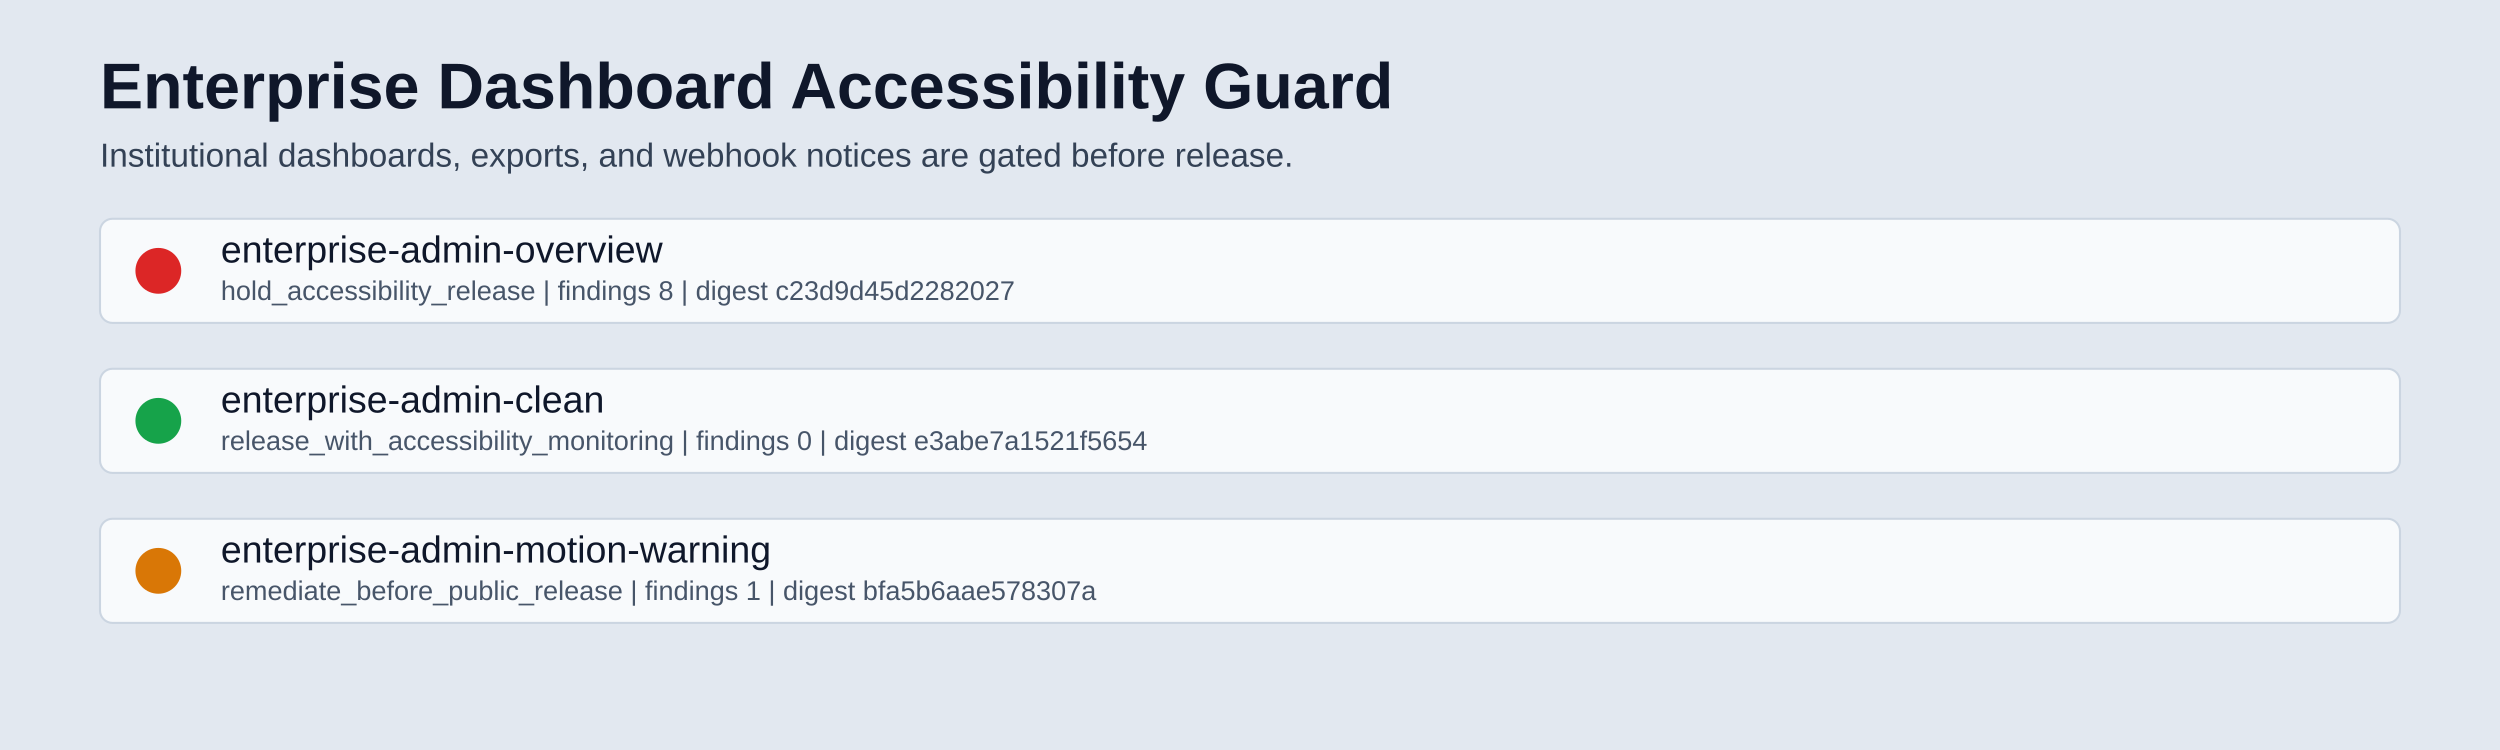
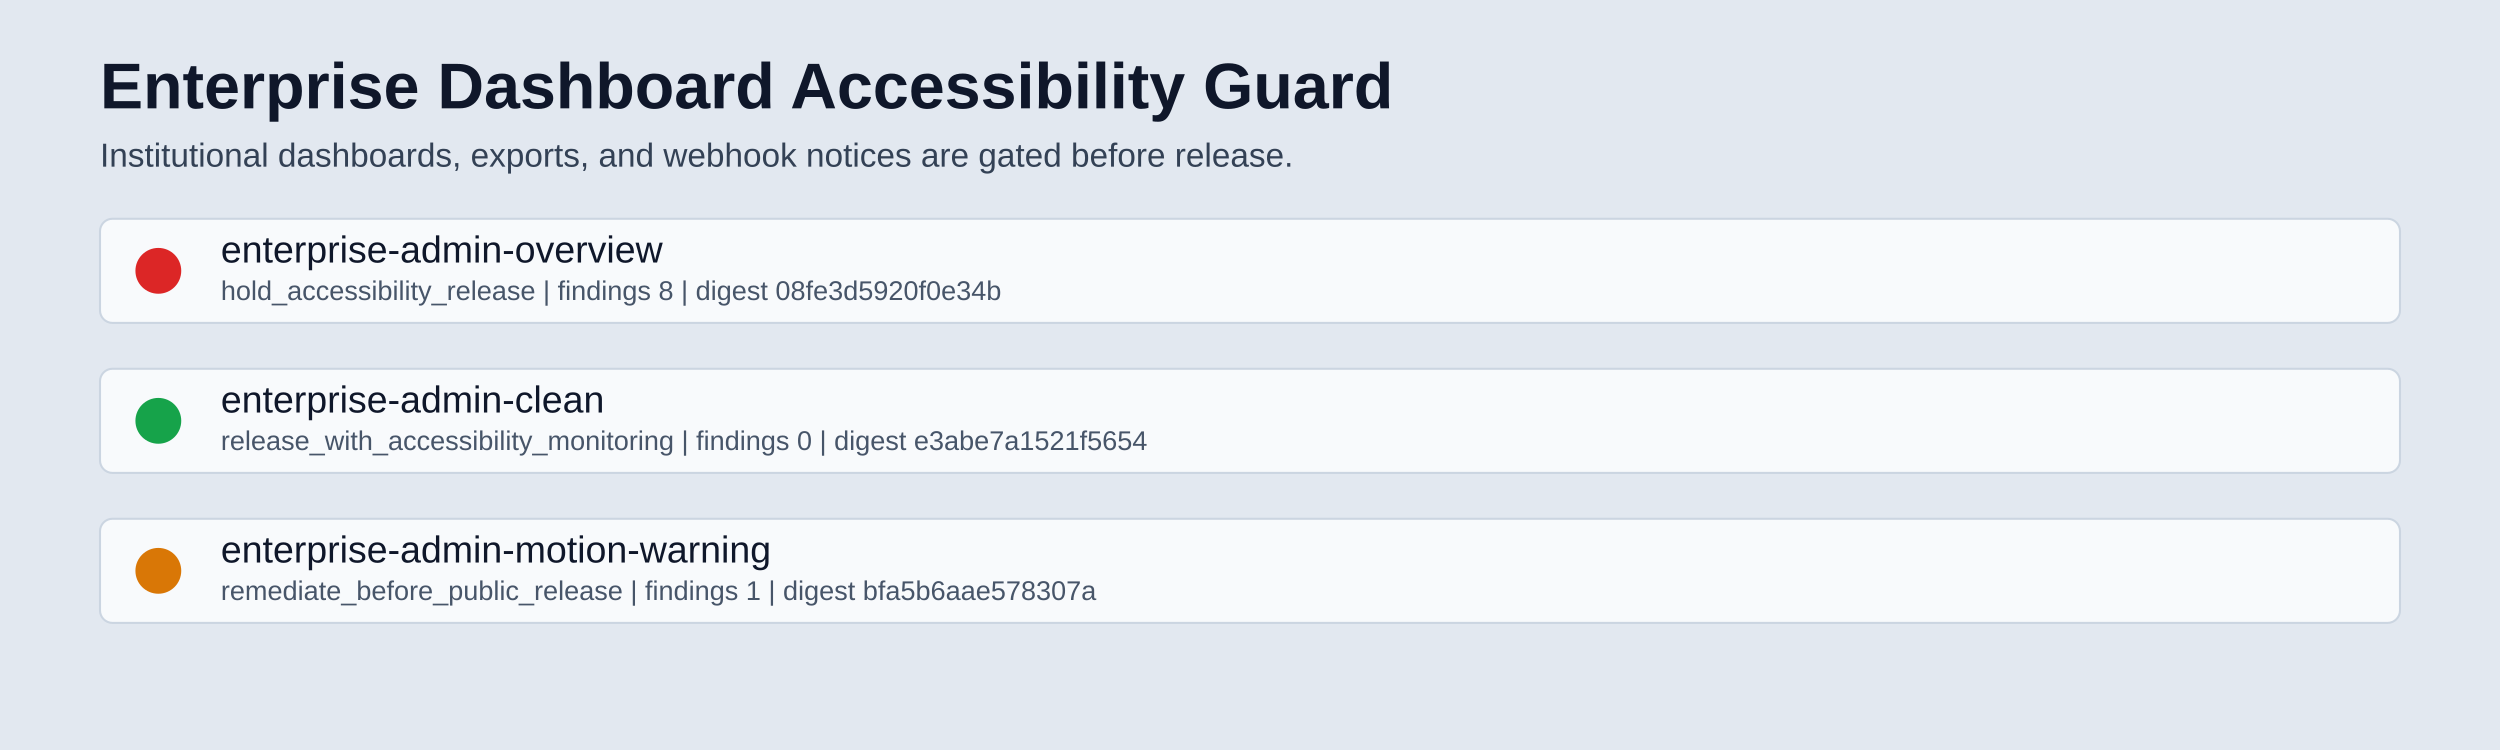
<svg xmlns="http://www.w3.org/2000/svg" width="1200" height="360" viewBox="0 0 1200 360">
  <rect width="1200" height="360" fill="#e2e8f0" />
  <text x="48" y="52" font-size="31" font-family="Arial" font-weight="700" fill="#0f172a">Enterprise Dashboard Accessibility Guard</text>
  <text x="48" y="80" font-size="16" font-family="Arial" fill="#334155">Institutional dashboards, exports, and webhook notices are gated before release.</text>
  <g transform="translate(48 105)">
    <rect width="1104" height="50" rx="6" fill="#f8fafc" stroke="#cbd5e1" />
    <circle cx="28" cy="25" r="11" fill="#dc2626" />
    <text x="58" y="21" font-size="18" font-family="Arial" fill="#0f172a">enterprise-admin-overview</text>
-     <text x="58" y="39" font-size="13" font-family="Arial" fill="#475569">hold_accessibility_release | findings 8 | digest c23d9d45d2282027</text>
+     <text x="58" y="39" font-size="13" font-family="Arial" fill="#475569">hold_accessibility_release | findings 8 | digest 08fe3d5920f0e34b</text>
  </g>
  <g transform="translate(48 177)">
    <rect width="1104" height="50" rx="6" fill="#f8fafc" stroke="#cbd5e1" />
    <circle cx="28" cy="25" r="11" fill="#16a34a" />
    <text x="58" y="21" font-size="18" font-family="Arial" fill="#0f172a">enterprise-admin-clean</text>
    <text x="58" y="39" font-size="13" font-family="Arial" fill="#475569">release_with_accessibility_monitoring | findings 0 | digest e3abe7a1521f5654</text>
  </g>
  <g transform="translate(48 249)">
    <rect width="1104" height="50" rx="6" fill="#f8fafc" stroke="#cbd5e1" />
    <circle cx="28" cy="25" r="11" fill="#d97706" />
    <text x="58" y="21" font-size="18" font-family="Arial" fill="#0f172a">enterprise-admin-motion-warning</text>
    <text x="58" y="39" font-size="13" font-family="Arial" fill="#475569">remediate_before_public_release | findings 1 | digest bfa5b6aae578307a</text>
  </g>
</svg>
